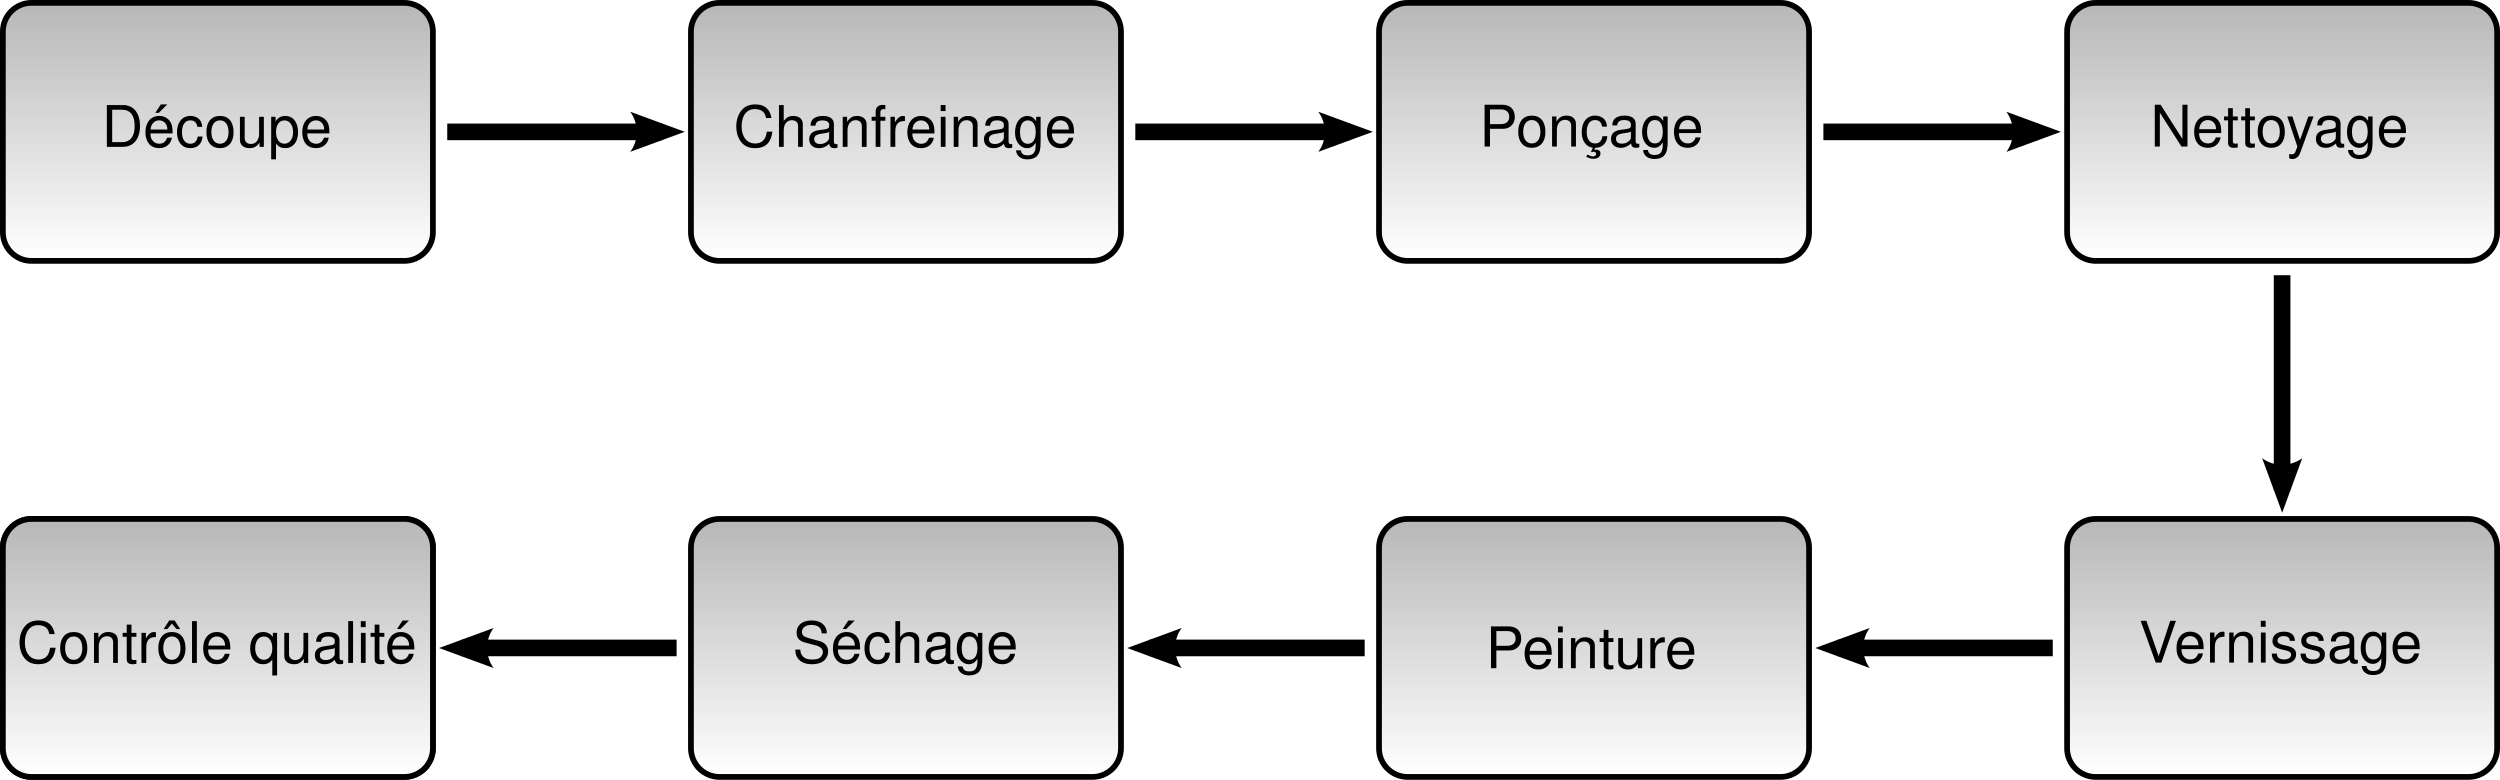
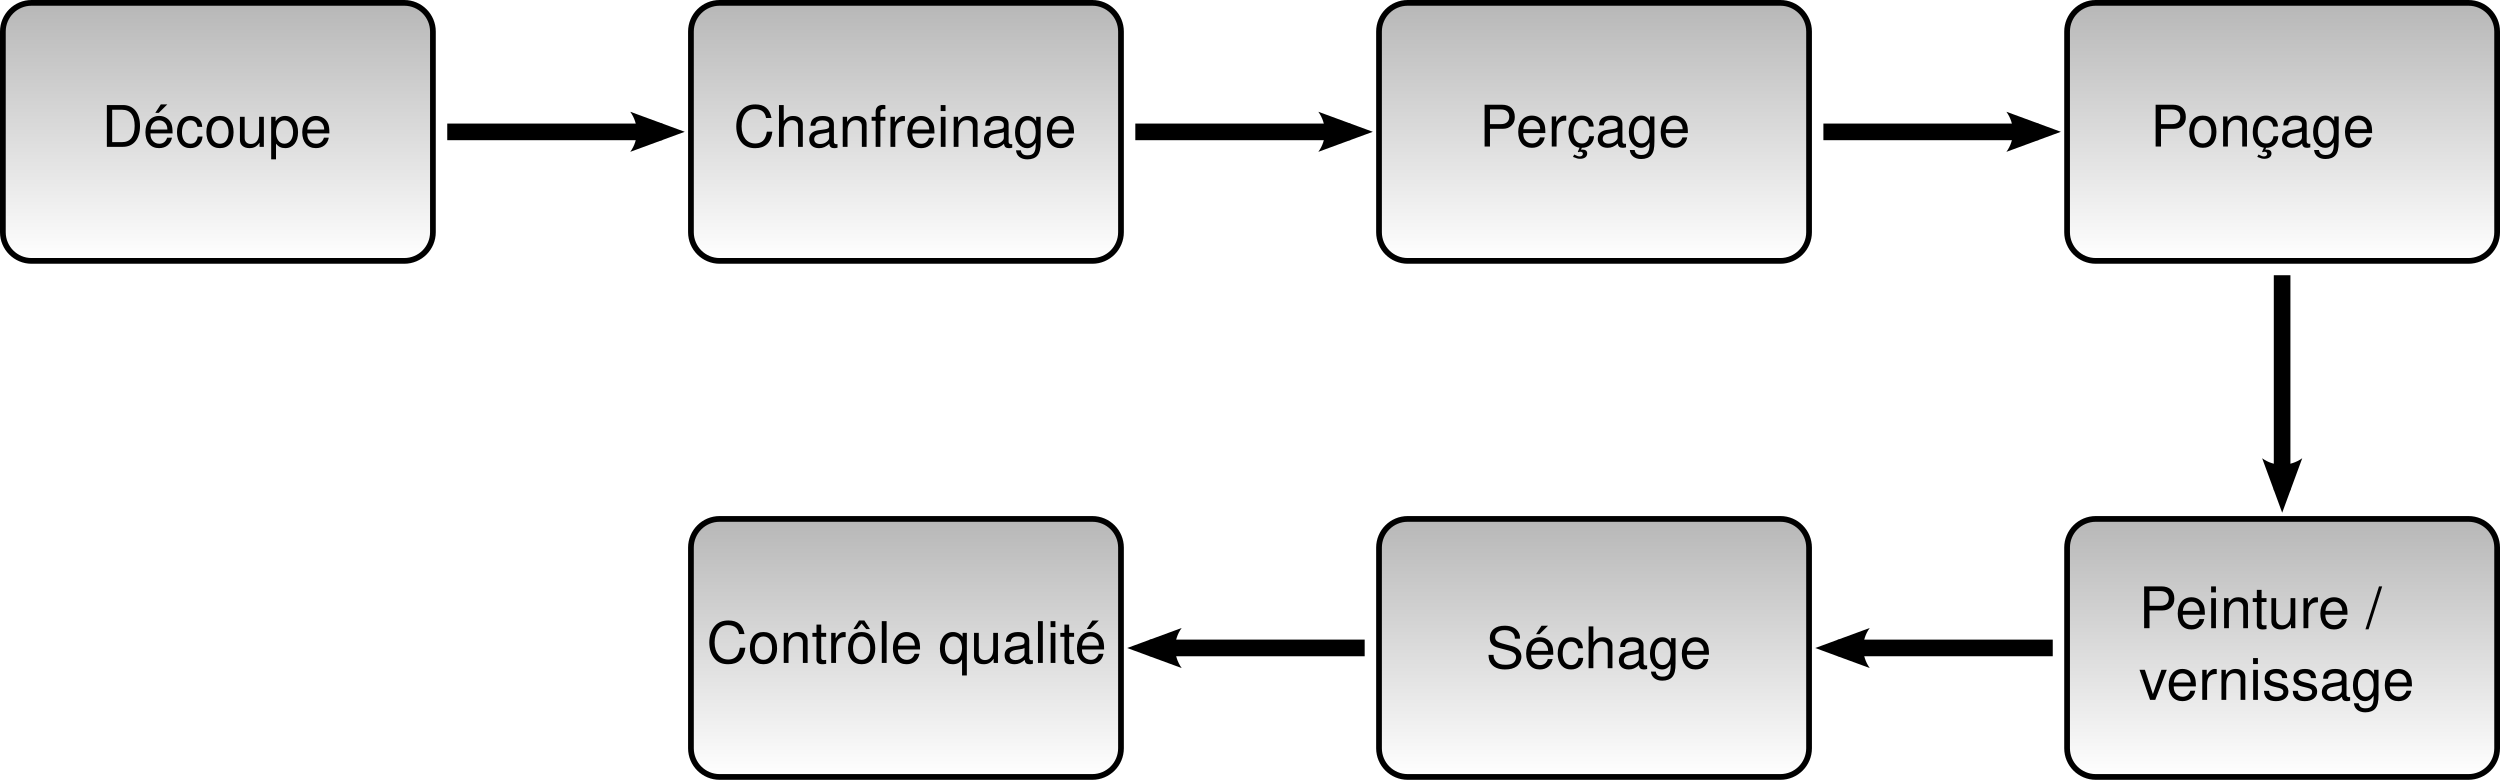
<svg xmlns="http://www.w3.org/2000/svg" xmlns:xlink="http://www.w3.org/1999/xlink" width="872" height="272" id="svg2" version="1.1">
  <defs id="defs4">
    <marker orient="auto" refY="0" refX="0" id="Arrow2Send" style="overflow:visible">
      <path id="path3859" style="font-size:12px;fill-rule:evenodd;stroke-width:0.625;stroke-linejoin:round" d="M 8.719,4.034 -2.207,0.016 8.719,-4.002 c -1.745,2.372 -1.735,5.617 -6e-7,8.035 z" transform="matrix(-0.3,0,0,-0.3,0.69,0)" />
    </marker>
    <marker orient="auto" refY="0" refX="0" id="Arrow2Sstart" style="overflow:visible">
      <path id="path3856" style="font-size:12px;fill-rule:evenodd;stroke-width:0.625;stroke-linejoin:round" d="M 8.719,4.034 -2.207,0.016 8.719,-4.002 c -1.745,2.372 -1.735,5.617 -6e-7,8.035 z" transform="matrix(0.3,0,0,0.3,-0.69,0)" />
    </marker>
    <linearGradient id="linearGradient4267">
      <stop style="stop-color:#ffffff;stop-opacity:1;" offset="0" id="stop4269" />
      <stop style="stop-color:#b7b7b7;stop-opacity:1;" offset="1" id="stop4271" />
    </linearGradient>
    <marker orient="auto" refY="0" refX="0" id="Arrow1Mend" style="overflow:visible">
      <path id="path3835" d="M 0,0 5,-5 -12.5,0 5,5 0,0 z" style="fill-rule:evenodd;stroke:#000000;stroke-width:1pt;marker-start:none" transform="matrix(-0.4,0,0,-0.4,-4,0)" />
    </marker>
    <linearGradient xlink:href="#linearGradient4267" id="linearGradient5290" gradientUnits="userSpaceOnUse" x1="95" y1="422.362" x2="95" y2="332.362" />
  </defs>
  <g id="layer1" transform="translate(-19,-331.3622)">
    <rect style="fill:url(#linearGradient5290);fill-opacity:1;stroke:#000000;stroke-width:2;stroke-miterlimit:4;stroke-opacity:1;stroke-dasharray:none;stroke-dashoffset:0" id="rect2987" width="150" height="90" x="20" y="332.362" rx="10" ry="10" />
    <use x="0" y="0" xlink:href="#rect2987" id="use3757" transform="translate(240,-1.9531262e-7)" width="1052.362" height="744.094" />
    <use x="0" y="0" xlink:href="#use3757" id="use3759" transform="translate(240,0)" width="1052.362" height="744.094" />
    <use x="0" y="0" xlink:href="#use3759" id="use3761" transform="translate(240,0)" width="1052.362" height="744.094" />
    <use x="0" y="0" xlink:href="#use3761" id="use3763" transform="translate(-2e-5,180)" width="1052.362" height="744.094" />
    <use x="0" y="0" xlink:href="#use3763" id="use3765" transform="translate(-240,0)" width="1052.362" height="744.094" />
    <use x="0" y="0" xlink:href="#use3765" id="use3767" transform="translate(-240,0)" width="1052.362" height="744.094" />
-     <use x="0" y="0" xlink:href="#use3767" id="use3769" transform="translate(-240,0)" width="1052.362" height="744.094" />
    <text xml:space="preserve" style="font-size:20px;font-style:normal;font-variant:normal;font-weight:normal;font-stretch:normal;line-height:125%;letter-spacing:0px;word-spacing:0px;fill:#000000;fill-opacity:1;stroke:none;font-family:Nimbus Sans L;-inkscape-font-specification:Nimbus Sans L" x="54.488" y="382.582" id="text3771">
      <tspan id="tspan3773" x="54.488" y="382.582">Découpe</tspan>
    </text>
    <text xml:space="preserve" style="font-size:20px;font-style:normal;font-variant:normal;font-weight:normal;font-stretch:normal;line-height:125%;letter-spacing:0px;word-spacing:0px;fill:#000000;fill-opacity:1;stroke:none;font-family:Nimbus Sans L;-inkscape-font-specification:Nimbus Sans L" x="274.859" y="382.592" id="text3775">
      <tspan id="tspan3777" x="274.859" y="382.592">Chanfreinage</tspan>
    </text>
    <text xml:space="preserve" style="font-size:20px;font-style:normal;font-variant:normal;font-weight:normal;font-stretch:normal;line-height:125%;letter-spacing:0px;word-spacing:0px;fill:#000000;fill-opacity:1;stroke:none;font-family:Nimbus Sans L;-inkscape-font-specification:Nimbus Sans L" x="535.015" y="382.472" id="text3779">
-       <tspan id="tspan3781" x="535.015" y="382.472">Ponçage</tspan>
+       <tspan id="tspan3781" x="535.015" y="382.472">Perçage</tspan>
    </text>
    <text xml:space="preserve" style="font-size:20px;font-style:normal;font-variant:normal;font-weight:normal;font-stretch:normal;line-height:125%;letter-spacing:0px;word-spacing:0px;fill:#000000;fill-opacity:1;stroke:none;font-family:Nimbus Sans L;-inkscape-font-specification:Nimbus Sans L" x="769.071" y="382.472" id="text3783">
-       <tspan id="tspan3785" x="769.071" y="382.472">Nettoyage</tspan>
+       <tspan id="tspan3785" x="769.071" y="382.472">Ponçage</tspan>
    </text>
-     <text xml:space="preserve" style="font-size:20px;font-style:normal;font-variant:normal;font-weight:normal;font-stretch:normal;line-height:125%;letter-spacing:0px;word-spacing:0px;fill:#000000;fill-opacity:1;stroke:none;font-family:Nimbus Sans L;-inkscape-font-specification:Nimbus Sans L" x="765.058" y="562.472" id="text3787">
-       <tspan id="tspan3789" x="765.058" y="562.472">Vernissage</tspan>
+     <text xml:space="preserve" style="font-size:20px;font-style:normal;font-variant:normal;font-weight:normal;font-stretch:normal;line-height:125%;letter-spacing:0px;word-spacing:0px;fill:#000000;fill-opacity:1;stroke:none;font-family:Nimbus Sans L;-inkscape-font-specification:Nimbus Sans L" x="765.058" y="550.472" id="text3787">
+       <tspan id="tspan3789" x="765.058" y="550.472">Peinture /</tspan>
+       <tspan x="765.058" y="575.472" id="tspan3027">vernissage</tspan>
    </text>
    <text xml:space="preserve" style="font-size:20px;font-style:normal;font-variant:normal;font-weight:normal;font-stretch:normal;line-height:125%;letter-spacing:0px;word-spacing:0px;fill:#000000;fill-opacity:1;stroke:none;font-family:Nimbus Sans L;-inkscape-font-specification:Nimbus Sans L" x="537.241" y="564.422" id="text3791">
-       <tspan id="tspan3793" x="537.241" y="564.422">Peinture</tspan>
+       <tspan id="tspan3793" x="537.241" y="564.422">Séchage</tspan>
    </text>
-     <text xml:space="preserve" style="font-size:20px;font-style:normal;font-variant:normal;font-weight:normal;font-stretch:normal;line-height:125%;letter-spacing:0px;word-spacing:0px;fill:#000000;fill-opacity:1;stroke:none;font-family:Nimbus Sans L;-inkscape-font-specification:Nimbus Sans L" x="295.445" y="562.592" id="text3795">
-       <tspan id="tspan3797" x="295.445" y="562.592">Séchage</tspan>
+     <text xml:space="preserve" style="font-size:20px;font-style:normal;font-variant:normal;font-weight:normal;font-stretch:normal;line-height:125%;letter-spacing:0px;word-spacing:0px;fill:#000000;fill-opacity:1;stroke:none;font-family:Nimbus Sans L;-inkscape-font-specification:Nimbus Sans L" x="265.445" y="562.592" id="text3795">
+       <tspan id="tspan3797" x="265.445" y="562.592">Contrôle qualité</tspan>
    </text>
-     <text xml:space="preserve" style="font-size:20px;font-style:normal;font-variant:normal;font-weight:normal;font-stretch:normal;line-height:125%;letter-spacing:0px;word-spacing:0px;fill:#000000;fill-opacity:1;stroke:none;font-family:Nimbus Sans L;-inkscape-font-specification:Nimbus Sans L" x="24.859" y="562.592" id="text3799">
-       <tspan id="tspan3801" x="24.859" y="562.592">Contrôle qualité</tspan>
-     </text>
-     <use x="0" y="0" xlink:href="#use3769" id="use3803" width="1052.362" height="744.094" />
    <path style="fill:none;stroke:#000000;stroke-width:5.8;stroke-linecap:butt;stroke-linejoin:miter;stroke-miterlimit:4;stroke-opacity:1;stroke-dasharray:none;marker-end:url(#Arrow2Send)" d="m 175,69.094 65,0 10,0" id="path3809" transform="translate(0,308.2677)" />
    <path style="fill:none;stroke:#000000;stroke-width:5.8;stroke-linecap:butt;stroke-linejoin:miter;stroke-miterlimit:4;stroke-opacity:1;stroke-dasharray:none;marker-end:url(#Arrow2Send)" d="m 415,69.094 75,0" id="path3811" transform="translate(0,308.2677)" />
    <path style="fill:none;stroke:#000000;stroke-width:5.8;stroke-linecap:butt;stroke-linejoin:miter;stroke-miterlimit:4;stroke-opacity:1;stroke-dasharray:none;marker-end:url(#Arrow2Send)" d="m 655,69.094 75,0" id="path3813" transform="translate(0,308.2677)" />
    <path style="fill:none;stroke:#000000;stroke-width:5.8;stroke-linecap:butt;stroke-linejoin:miter;stroke-miterlimit:4;stroke-opacity:1;stroke-dasharray:none;marker-end:url(#Arrow2Send)" d="m 815,119.094 0,75" id="path3815" transform="translate(0,308.2677)" />
    <path style="fill:none;stroke:#000000;stroke-width:5.8;stroke-linecap:butt;stroke-linejoin:miter;stroke-miterlimit:4;stroke-opacity:1;stroke-dasharray:none;marker-end:url(#Arrow2Send)" d="m 735,249.094 -75,0" id="path3817" transform="translate(0,308.2677)" />
    <path style="fill:none;stroke:#000000;stroke-width:5.8;stroke-linecap:butt;stroke-linejoin:miter;stroke-miterlimit:4;stroke-opacity:1;stroke-dasharray:none;marker-end:url(#Arrow2Send)" d="m 495,249.094 c -5,0 -75,0 -75,0" id="path3819" transform="translate(0,308.2677)" />
-     <path style="fill:none;stroke:#000000;stroke-width:5.8;stroke-linecap:butt;stroke-linejoin:miter;stroke-miterlimit:4;stroke-opacity:1;stroke-dasharray:none;marker-end:url(#Arrow2Send)" d="m 255,249.094 -75,0" id="path3821" transform="translate(0,308.2677)" />
-     <text xml:space="preserve" style="font-size:20px;font-style:normal;font-variant:normal;font-weight:normal;font-stretch:normal;line-height:125%;letter-spacing:0px;word-spacing:0px;fill:#000000;fill-opacity:1;stroke:none;font-family:Nimbus Sans L;-inkscape-font-specification:Nimbus Sans L" x="24.859" y="562.592" id="text3771-1">
-       <tspan id="tspan3773-7" x="24.859" y="562.592">Contrôle qualité</tspan>
-     </text>
  </g>
</svg>
